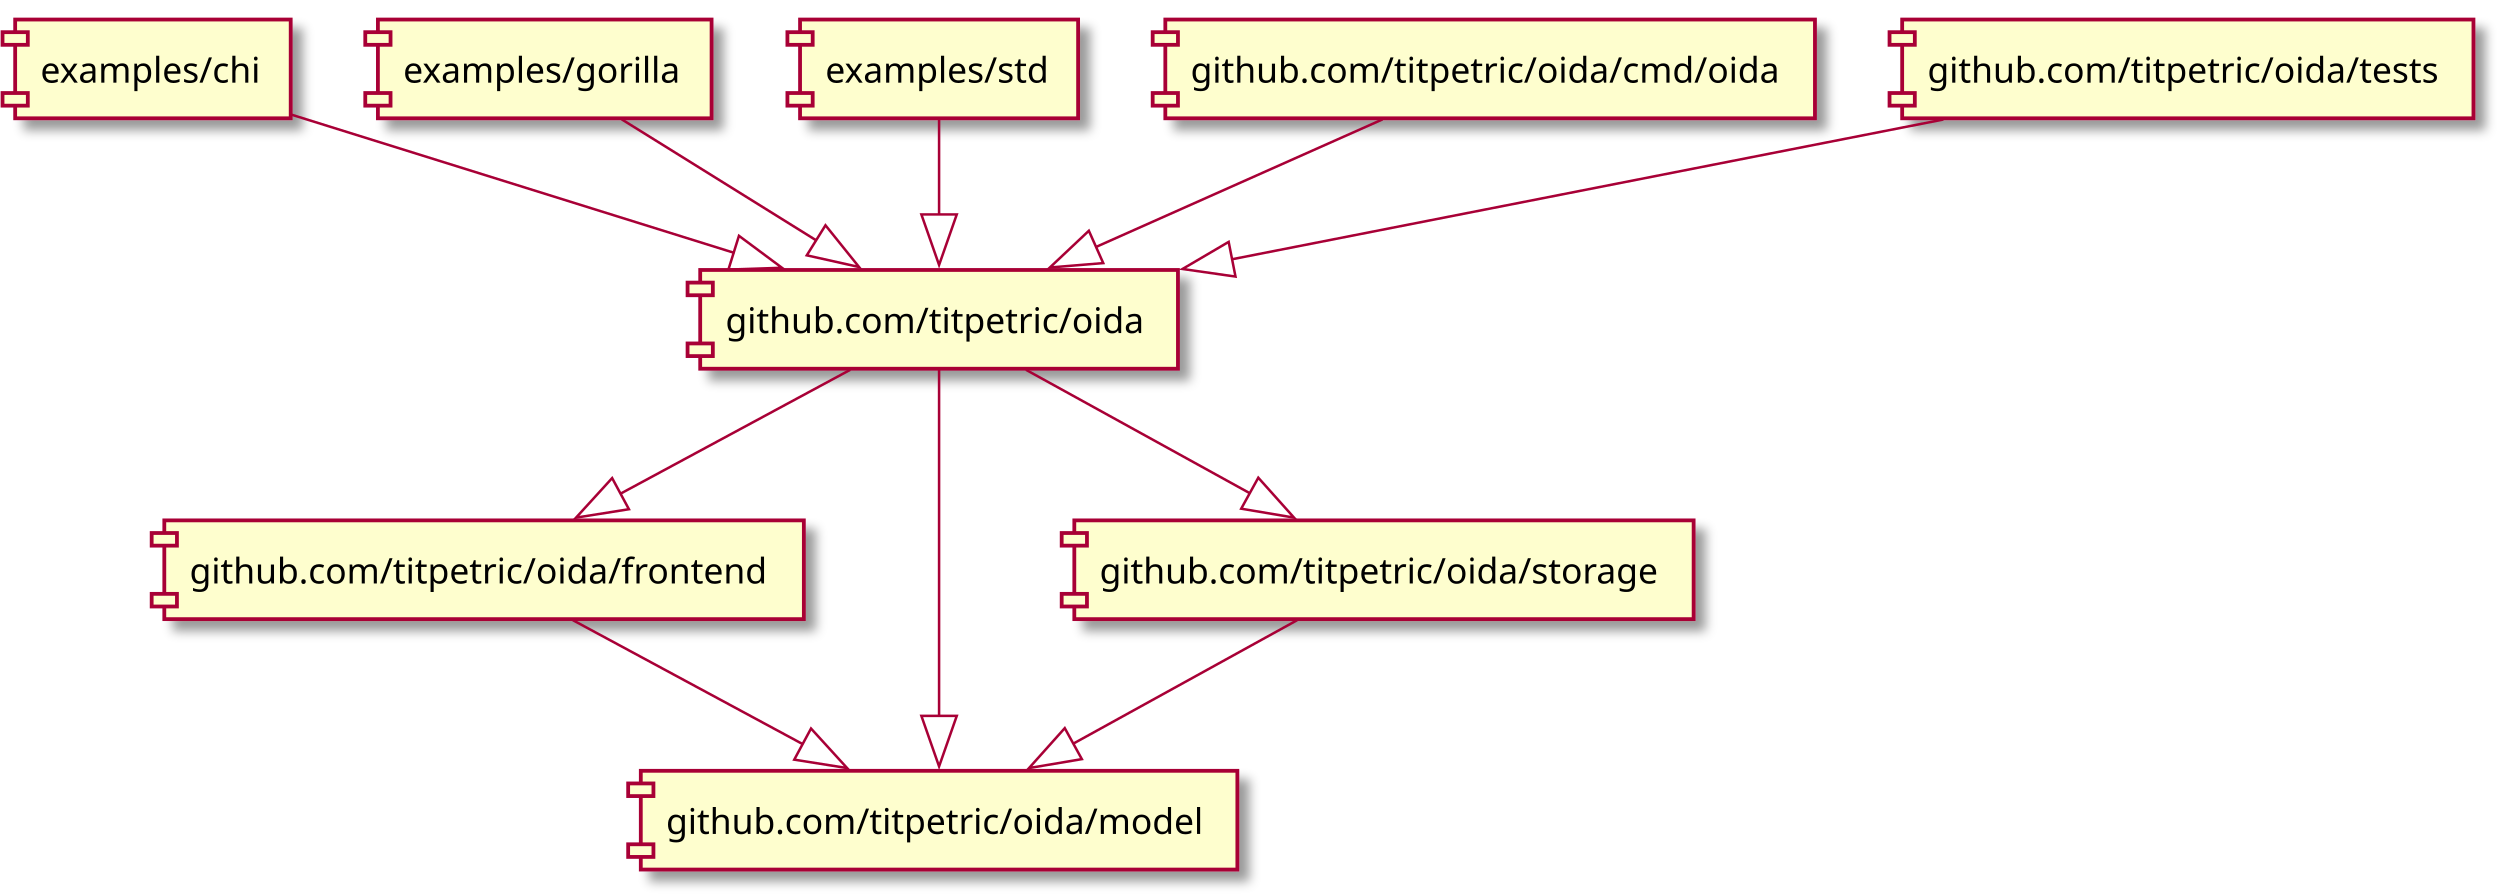
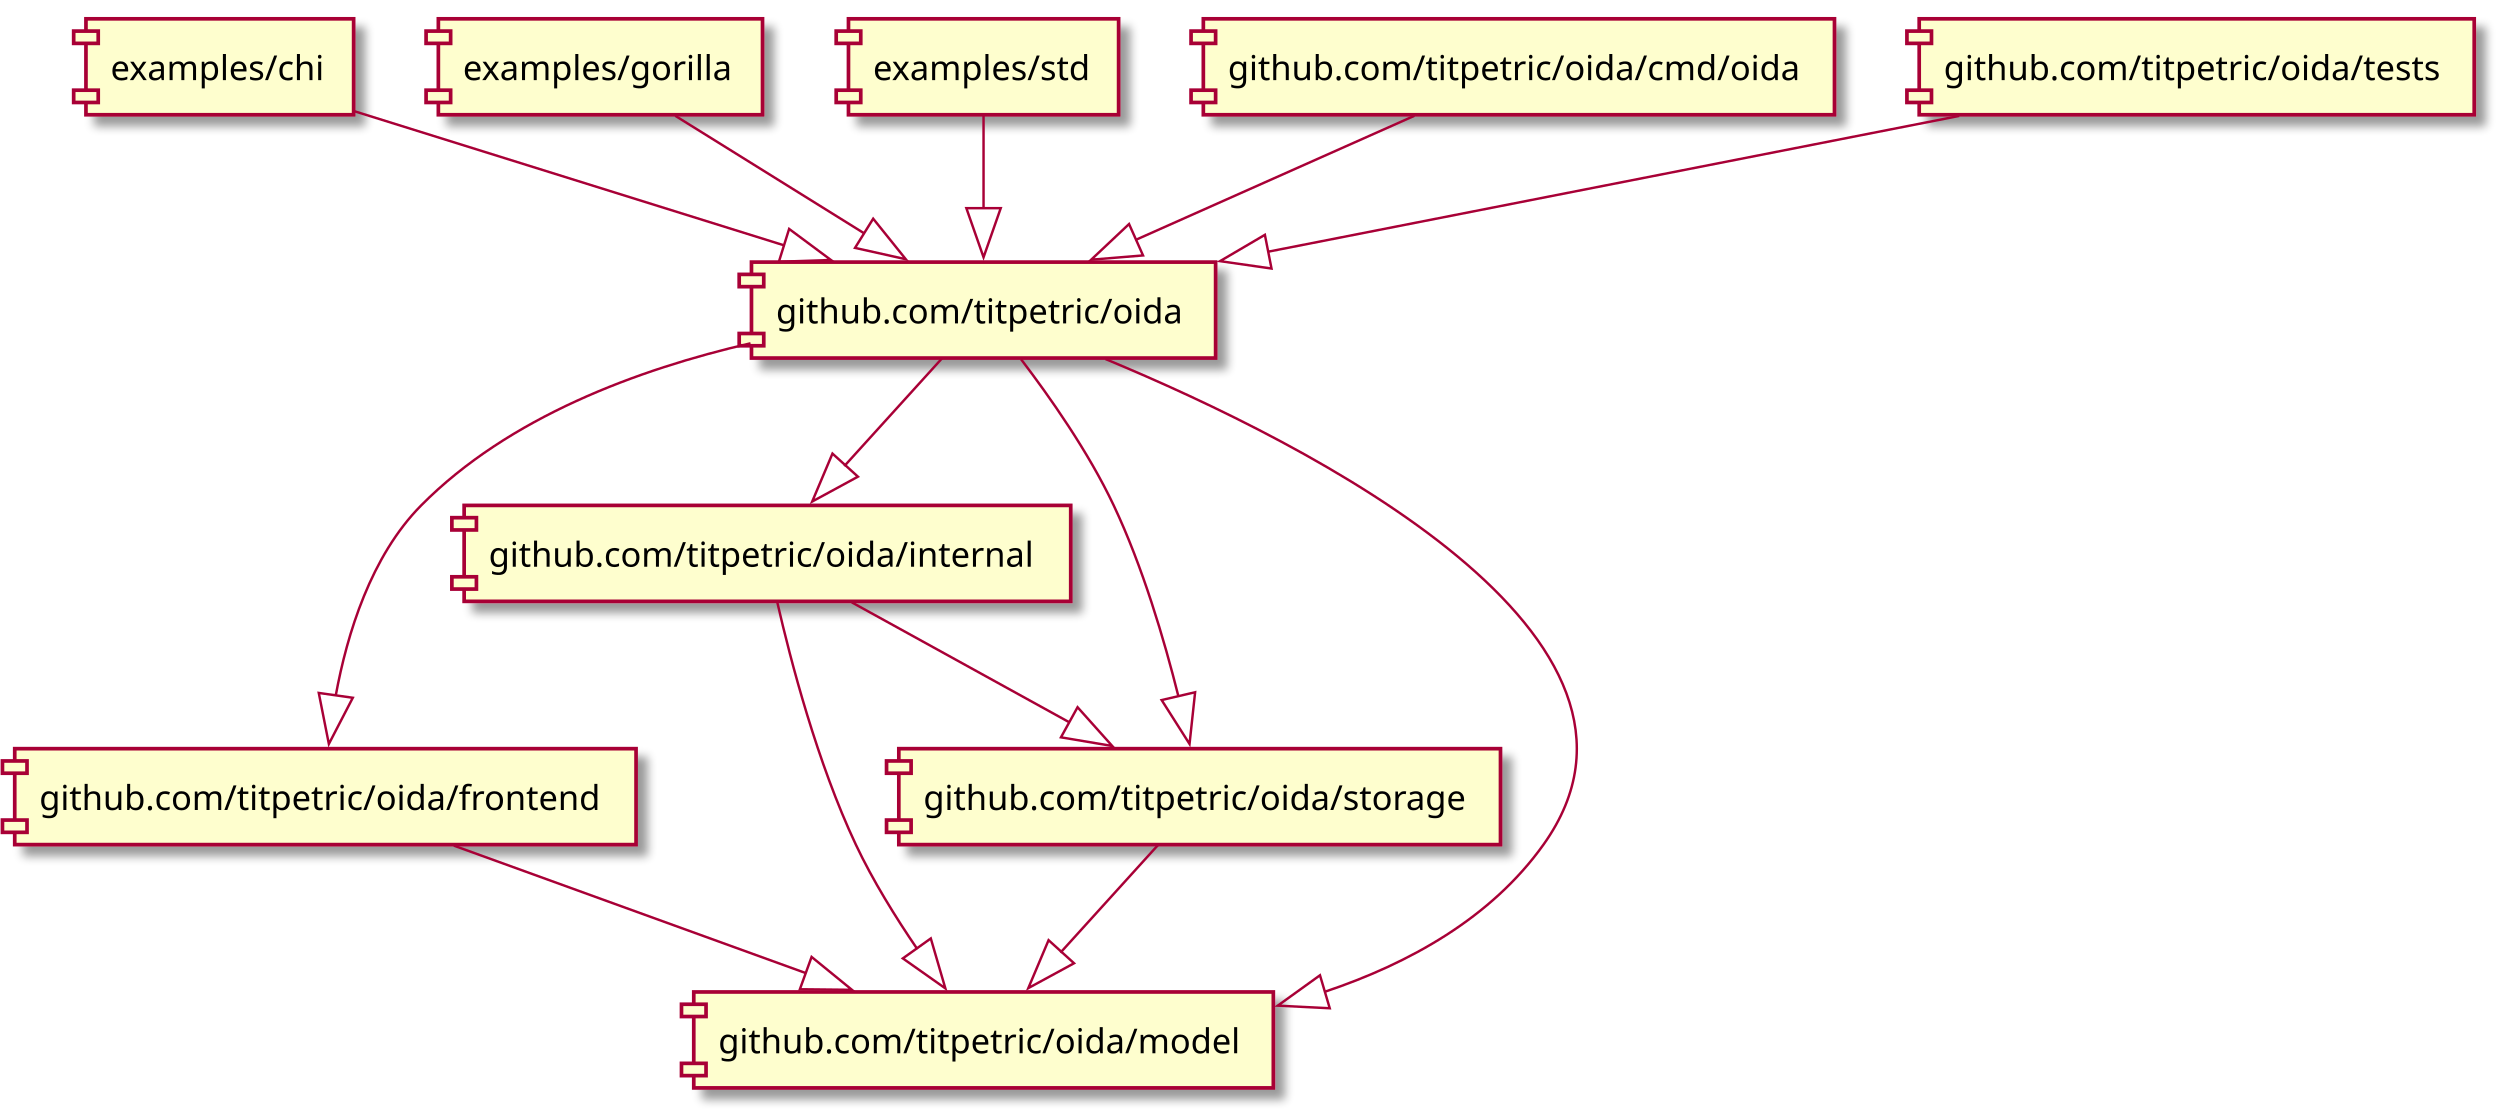
- <svg xmlns="http://www.w3.org/2000/svg" contentScriptType="application/ecmascript" contentStyleType="text/css" height="354px" preserveAspectRatio="none" style="width:989px;height:354px;" version="1.1" viewBox="0 0 989 354" width="989px" zoomAndPan="magnify">
+ <svg xmlns="http://www.w3.org/2000/svg" contentScriptType="application/ecmascript" contentStyleType="text/css" height="453px" preserveAspectRatio="none" style="width:1018px;height:453px;" version="1.1" viewBox="0 0 1018 453" width="1018px" zoomAndPan="magnify">
  <defs>
-     <filter height="300%" id="fqd1wapvwofxp" width="300%" x="-1" y="-1">
+     <filter height="300%" id="f1ds8bog0jzfd6" width="300%" x="-1" y="-1">
      <feGaussianBlur result="blurOut" stdDeviation="2.0" />
      <feColorMatrix in="blurOut" result="blurOut2" type="matrix" values="0 0 0 0 0 0 0 0 0 0 0 0 0 0 0 0 0 0 .4 0" />
      <feOffset dx="4.0" dy="4.0" in="blurOut2" result="blurOut3" />
      <feBlend in="SourceGraphic" in2="blurOut3" mode="normal" />
    </filter>
  </defs>
  <g>
-     <rect fill="#FEFECE" filter="url(#fqd1wapvwofxp)" height="39.068" style="stroke: #A80036; stroke-width: 1.5;" width="109" x="6" y="7.73" />
-     <rect fill="#FEFECE" height="5" style="stroke: #A80036; stroke-width: 1.5;" width="10" x="1" y="12.73" />
-     <rect fill="#FEFECE" height="5" style="stroke: #A80036; stroke-width: 1.5;" width="10" x="1" y="36.798" />
-     <text fill="#000000" font-family="sans-serif" font-size="14" lengthAdjust="spacingAndGlyphs" textLength="89" x="16" y="32.696">examples/chi</text>
-     <rect fill="#FEFECE" filter="url(#fqd1wapvwofxp)" height="39.068" style="stroke: #A80036; stroke-width: 1.5;" width="189" x="277" y="106.8" />
-     <rect fill="#FEFECE" height="5" style="stroke: #A80036; stroke-width: 1.5;" width="10" x="272" y="111.8" />
-     <rect fill="#FEFECE" height="5" style="stroke: #A80036; stroke-width: 1.5;" width="10" x="272" y="135.868" />
-     <text fill="#000000" font-family="sans-serif" font-size="14" lengthAdjust="spacingAndGlyphs" textLength="169" x="287" y="131.766">github.com/titpetric/oida</text>
-     <rect fill="#FEFECE" filter="url(#fqd1wapvwofxp)" height="39.068" style="stroke: #A80036; stroke-width: 1.5;" width="132" x="149.5" y="7.73" />
-     <rect fill="#FEFECE" height="5" style="stroke: #A80036; stroke-width: 1.5;" width="10" x="144.5" y="12.73" />
-     <rect fill="#FEFECE" height="5" style="stroke: #A80036; stroke-width: 1.5;" width="10" x="144.5" y="36.798" />
-     <text fill="#000000" font-family="sans-serif" font-size="14" lengthAdjust="spacingAndGlyphs" textLength="112" x="159.5" y="32.696">examples/gorilla</text>
-     <rect fill="#FEFECE" filter="url(#fqd1wapvwofxp)" height="39.068" style="stroke: #A80036; stroke-width: 1.5;" width="110" x="316.5" y="7.73" />
-     <rect fill="#FEFECE" height="5" style="stroke: #A80036; stroke-width: 1.5;" width="10" x="311.5" y="12.73" />
-     <rect fill="#FEFECE" height="5" style="stroke: #A80036; stroke-width: 1.5;" width="10" x="311.5" y="36.798" />
-     <text fill="#000000" font-family="sans-serif" font-size="14" lengthAdjust="spacingAndGlyphs" textLength="90" x="326.5" y="32.696">examples/std</text>
-     <rect fill="#FEFECE" filter="url(#fqd1wapvwofxp)" height="39.068" style="stroke: #A80036; stroke-width: 1.5;" width="253" x="65" y="205.86" />
-     <rect fill="#FEFECE" height="5" style="stroke: #A80036; stroke-width: 1.5;" width="10" x="60" y="210.86" />
-     <rect fill="#FEFECE" height="5" style="stroke: #A80036; stroke-width: 1.5;" width="10" x="60" y="234.928" />
-     <text fill="#000000" font-family="sans-serif" font-size="14" lengthAdjust="spacingAndGlyphs" textLength="233" x="75" y="230.826">github.com/titpetric/oida/frontend</text>
-     <rect fill="#FEFECE" filter="url(#fqd1wapvwofxp)" height="39.068" style="stroke: #A80036; stroke-width: 1.5;" width="236" x="253.5" y="304.93" />
-     <rect fill="#FEFECE" height="5" style="stroke: #A80036; stroke-width: 1.5;" width="10" x="248.5" y="309.93" />
-     <rect fill="#FEFECE" height="5" style="stroke: #A80036; stroke-width: 1.5;" width="10" x="248.5" y="333.998" />
-     <text fill="#000000" font-family="sans-serif" font-size="14" lengthAdjust="spacingAndGlyphs" textLength="216" x="263.5" y="329.896">github.com/titpetric/oida/model</text>
-     <rect fill="#FEFECE" filter="url(#fqd1wapvwofxp)" height="39.068" style="stroke: #A80036; stroke-width: 1.5;" width="245" x="425" y="205.86" />
-     <rect fill="#FEFECE" height="5" style="stroke: #A80036; stroke-width: 1.5;" width="10" x="420" y="210.86" />
-     <rect fill="#FEFECE" height="5" style="stroke: #A80036; stroke-width: 1.5;" width="10" x="420" y="234.928" />
-     <text fill="#000000" font-family="sans-serif" font-size="14" lengthAdjust="spacingAndGlyphs" textLength="225" x="435" y="230.826">github.com/titpetric/oida/storage</text>
-     <rect fill="#FEFECE" filter="url(#fqd1wapvwofxp)" height="39.068" style="stroke: #A80036; stroke-width: 1.5;" width="257" x="461" y="7.73" />
-     <rect fill="#FEFECE" height="5" style="stroke: #A80036; stroke-width: 1.5;" width="10" x="456" y="12.73" />
-     <rect fill="#FEFECE" height="5" style="stroke: #A80036; stroke-width: 1.5;" width="10" x="456" y="36.798" />
-     <text fill="#000000" font-family="sans-serif" font-size="14" lengthAdjust="spacingAndGlyphs" textLength="237" x="471" y="32.696">github.com/titpetric/oida/cmd/oida</text>
-     <rect fill="#FEFECE" filter="url(#fqd1wapvwofxp)" height="39.068" style="stroke: #A80036; stroke-width: 1.5;" width="226" x="752.5" y="7.73" />
-     <rect fill="#FEFECE" height="5" style="stroke: #A80036; stroke-width: 1.5;" width="10" x="747.5" y="12.73" />
-     <rect fill="#FEFECE" height="5" style="stroke: #A80036; stroke-width: 1.5;" width="10" x="747.5" y="36.798" />
-     <text fill="#000000" font-family="sans-serif" font-size="14" lengthAdjust="spacingAndGlyphs" textLength="206" x="762.5" y="32.696">github.com/titpetric/oida/tests</text>
-     <path d="M115.38,45.39 C163.94,60.55 235.42,82.86 290.54,100.06 " fill="none" id="examples/chi-&gt;github.com/titpetric/oida" style="stroke: #A80036; stroke-width: 1.0;" />
-     <polygon fill="none" points="292.33,93.29,309.34,105.93,288.16,106.65,292.33,93.29" style="stroke: #A80036; stroke-width: 1.0;" />
-     <path d="M245.95,47.21 C267.85,60.84 297.85,79.5 323.03,95.17 " fill="none" id="examples/gorilla-&gt;github.com/titpetric/oida" style="stroke: #A80036; stroke-width: 1.0;" />
-     <polygon fill="none" points="326.56,89.12,339.84,105.63,319.16,101.01,326.56,89.12" style="stroke: #A80036; stroke-width: 1.0;" />
-     <path d="M371.5,46.98 C371.5,57.79 371.5,71.81 371.5,85.01 " fill="none" id="examples/std-&gt;github.com/titpetric/oida" style="stroke: #A80036; stroke-width: 1.0;" />
-     <polygon fill="none" points="378.5,84.83,371.5,104.83,364.5,84.83,378.5,84.83" style="stroke: #A80036; stroke-width: 1.0;" />
-     <path d="M336.37,146.28 C310.47,160.24 274.78,179.49 245.31,195.38 " fill="none" id="github.com/titpetric/oida-&gt;github.com/titpetric/oida/frontend" style="stroke: #A80036; stroke-width: 1.0;" />
-     <polygon fill="none" points="248.8,201.45,227.88,204.78,242.16,189.13,248.8,201.45" style="stroke: #A80036; stroke-width: 1.0;" />
-     <path d="M371.5,146.14 C371.5,177.55 371.5,241.37 371.5,283.26 " fill="none" id="github.com/titpetric/oida-&gt;github.com/titpetric/oida/model" style="stroke: #A80036; stroke-width: 1.0;" />
-     <polygon fill="none" points="378.5,283.2,371.5,303.2,364.5,283.2,378.5,283.2" style="stroke: #A80036; stroke-width: 1.0;" />
-     <path d="M405.85,146.28 C431.05,160.17 465.74,179.3 494.48,195.15 " fill="none" id="github.com/titpetric/oida-&gt;github.com/titpetric/oida/storage" style="stroke: #A80036; stroke-width: 1.0;" />
-     <polygon fill="none" points="497.78,188.98,511.91,204.77,491.02,201.24,497.78,188.98" style="stroke: #A80036; stroke-width: 1.0;" />
-     <path d="M546.95,47.21 C514.61,61.61 469.66,81.62 433.36,97.79 " fill="none" id="github.com/titpetric/oida/cmd/oida-&gt;github.com/titpetric/oida" style="stroke: #A80036; stroke-width: 1.0;" />
-     <polygon fill="none" points="436.44,104.08,415.33,105.82,430.75,91.29,436.44,104.08" style="stroke: #A80036; stroke-width: 1.0;" />
-     <path d="M226.63,245.34 C252.53,259.31 288.22,278.56 317.69,294.45 " fill="none" id="github.com/titpetric/oida/frontend-&gt;github.com/titpetric/oida/model" style="stroke: #A80036; stroke-width: 1.0;" />
-     <polygon fill="none" points="320.84,288.2,335.12,303.85,314.2,300.52,320.84,288.2" style="stroke: #A80036; stroke-width: 1.0;" />
-     <path d="M513.15,245.34 C487.95,259.24 453.26,278.37 424.52,294.22 " fill="none" id="github.com/titpetric/oida/storage-&gt;github.com/titpetric/oida/model" style="stroke: #A80036; stroke-width: 1.0;" />
-     <polygon fill="none" points="427.98,300.31,407.09,303.84,421.22,288.05,427.98,300.31" style="stroke: #A80036; stroke-width: 1.0;" />
-     <path d="M768.79,47.27 C688.12,63.12 572.97,85.74 487.39,102.56 " fill="none" id="github.com/titpetric/oida/tests-&gt;github.com/titpetric/oida" style="stroke: #A80036; stroke-width: 1.0;" />
-     <polygon fill="none" points="488.76,109.42,467.79,106.41,486.06,95.69,488.76,109.42" style="stroke: #A80036; stroke-width: 1.0;" />
+     <rect fill="#FEFECE" filter="url(#f1ds8bog0jzfd6)" height="39.068" style="stroke: #A80036; stroke-width: 1.5;" width="109" x="35" y="7.66" />
+     <rect fill="#FEFECE" height="5" style="stroke: #A80036; stroke-width: 1.5;" width="10" x="30" y="12.66" />
+     <rect fill="#FEFECE" height="5" style="stroke: #A80036; stroke-width: 1.5;" width="10" x="30" y="36.728" />
+     <text fill="#000000" font-family="sans-serif" font-size="14" lengthAdjust="spacingAndGlyphs" textLength="89" x="45" y="32.626">examples/chi</text>
+     <rect fill="#FEFECE" filter="url(#f1ds8bog0jzfd6)" height="39.068" style="stroke: #A80036; stroke-width: 1.5;" width="189" x="306" y="106.73" />
+     <rect fill="#FEFECE" height="5" style="stroke: #A80036; stroke-width: 1.5;" width="10" x="301" y="111.73" />
+     <rect fill="#FEFECE" height="5" style="stroke: #A80036; stroke-width: 1.5;" width="10" x="301" y="135.798" />
+     <text fill="#000000" font-family="sans-serif" font-size="14" lengthAdjust="spacingAndGlyphs" textLength="169" x="316" y="131.696">github.com/titpetric/oida</text>
+     <rect fill="#FEFECE" filter="url(#f1ds8bog0jzfd6)" height="39.068" style="stroke: #A80036; stroke-width: 1.5;" width="132" x="178.5" y="7.66" />
+     <rect fill="#FEFECE" height="5" style="stroke: #A80036; stroke-width: 1.5;" width="10" x="173.5" y="12.66" />
+     <rect fill="#FEFECE" height="5" style="stroke: #A80036; stroke-width: 1.5;" width="10" x="173.5" y="36.728" />
+     <text fill="#000000" font-family="sans-serif" font-size="14" lengthAdjust="spacingAndGlyphs" textLength="112" x="188.5" y="32.626">examples/gorilla</text>
+     <rect fill="#FEFECE" filter="url(#f1ds8bog0jzfd6)" height="39.068" style="stroke: #A80036; stroke-width: 1.5;" width="110" x="345.5" y="7.66" />
+     <rect fill="#FEFECE" height="5" style="stroke: #A80036; stroke-width: 1.5;" width="10" x="340.5" y="12.66" />
+     <rect fill="#FEFECE" height="5" style="stroke: #A80036; stroke-width: 1.5;" width="10" x="340.5" y="36.728" />
+     <text fill="#000000" font-family="sans-serif" font-size="14" lengthAdjust="spacingAndGlyphs" textLength="90" x="355.5" y="32.626">examples/std</text>
+     <rect fill="#FEFECE" filter="url(#f1ds8bog0jzfd6)" height="39.068" style="stroke: #A80036; stroke-width: 1.5;" width="253" x="6" y="304.86" />
+     <rect fill="#FEFECE" height="5" style="stroke: #A80036; stroke-width: 1.5;" width="10" x="1" y="309.86" />
+     <rect fill="#FEFECE" height="5" style="stroke: #A80036; stroke-width: 1.5;" width="10" x="1" y="333.928" />
+     <text fill="#000000" font-family="sans-serif" font-size="14" lengthAdjust="spacingAndGlyphs" textLength="233" x="16" y="329.826">github.com/titpetric/oida/frontend</text>
+     <rect fill="#FEFECE" filter="url(#f1ds8bog0jzfd6)" height="39.068" style="stroke: #A80036; stroke-width: 1.5;" width="247" x="189" y="205.8" />
+     <rect fill="#FEFECE" height="5" style="stroke: #A80036; stroke-width: 1.5;" width="10" x="184" y="210.8" />
+     <rect fill="#FEFECE" height="5" style="stroke: #A80036; stroke-width: 1.5;" width="10" x="184" y="234.868" />
+     <text fill="#000000" font-family="sans-serif" font-size="14" lengthAdjust="spacingAndGlyphs" textLength="227" x="199" y="230.766">github.com/titpetric/oida/internal</text>
+     <rect fill="#FEFECE" filter="url(#f1ds8bog0jzfd6)" height="39.068" style="stroke: #A80036; stroke-width: 1.5;" width="236" x="282.5" y="403.93" />
+     <rect fill="#FEFECE" height="5" style="stroke: #A80036; stroke-width: 1.5;" width="10" x="277.5" y="408.93" />
+     <rect fill="#FEFECE" height="5" style="stroke: #A80036; stroke-width: 1.5;" width="10" x="277.5" y="432.998" />
+     <text fill="#000000" font-family="sans-serif" font-size="14" lengthAdjust="spacingAndGlyphs" textLength="216" x="292.5" y="428.896">github.com/titpetric/oida/model</text>
+     <rect fill="#FEFECE" filter="url(#f1ds8bog0jzfd6)" height="39.068" style="stroke: #A80036; stroke-width: 1.5;" width="245" x="366" y="304.86" />
+     <rect fill="#FEFECE" height="5" style="stroke: #A80036; stroke-width: 1.5;" width="10" x="361" y="309.86" />
+     <rect fill="#FEFECE" height="5" style="stroke: #A80036; stroke-width: 1.5;" width="10" x="361" y="333.928" />
+     <text fill="#000000" font-family="sans-serif" font-size="14" lengthAdjust="spacingAndGlyphs" textLength="225" x="376" y="329.826">github.com/titpetric/oida/storage</text>
+     <rect fill="#FEFECE" filter="url(#f1ds8bog0jzfd6)" height="39.068" style="stroke: #A80036; stroke-width: 1.5;" width="257" x="490" y="7.66" />
+     <rect fill="#FEFECE" height="5" style="stroke: #A80036; stroke-width: 1.5;" width="10" x="485" y="12.66" />
+     <rect fill="#FEFECE" height="5" style="stroke: #A80036; stroke-width: 1.5;" width="10" x="485" y="36.728" />
+     <text fill="#000000" font-family="sans-serif" font-size="14" lengthAdjust="spacingAndGlyphs" textLength="237" x="500" y="32.626">github.com/titpetric/oida/cmd/oida</text>
+     <rect fill="#FEFECE" filter="url(#f1ds8bog0jzfd6)" height="39.068" style="stroke: #A80036; stroke-width: 1.5;" width="226" x="781.5" y="7.66" />
+     <rect fill="#FEFECE" height="5" style="stroke: #A80036; stroke-width: 1.5;" width="10" x="776.5" y="12.66" />
+     <rect fill="#FEFECE" height="5" style="stroke: #A80036; stroke-width: 1.5;" width="10" x="776.5" y="36.728" />
+     <text fill="#000000" font-family="sans-serif" font-size="14" lengthAdjust="spacingAndGlyphs" textLength="206" x="791.5" y="32.626">github.com/titpetric/oida/tests</text>
+     <path d="M144.38,45.32 C192.94,60.48 264.42,82.79 319.54,99.99 " fill="none" id="examples/chi-&gt;github.com/titpetric/oida" style="stroke: #A80036; stroke-width: 1.0;" />
+     <polygon fill="none" points="321.33,93.22,338.34,105.86,317.16,106.58,321.33,93.22" style="stroke: #A80036; stroke-width: 1.0;" />
+     <path d="M274.95,47.14 C296.85,60.77 326.85,79.43 352.03,95.1 " fill="none" id="examples/gorilla-&gt;github.com/titpetric/oida" style="stroke: #A80036; stroke-width: 1.0;" />
+     <polygon fill="none" points="355.56,89.05,368.84,105.56,348.16,100.94,355.56,89.05" style="stroke: #A80036; stroke-width: 1.0;" />
+     <path d="M400.5,46.91 C400.5,57.72 400.5,71.75 400.5,84.94 " fill="none" id="examples/std-&gt;github.com/titpetric/oida" style="stroke: #A80036; stroke-width: 1.0;" />
+     <polygon fill="none" points="407.5,84.76,400.5,104.76,393.5,84.76,407.5,84.76" style="stroke: #A80036; stroke-width: 1.0;" />
+     <path d="M305.61,139.79 C259.74,150.37 207.06,169.88 171.5,205.8 C151.1,226.41 141.37,257.93 136.73,283.15 " fill="none" id="github.com/titpetric/oida-&gt;github.com/titpetric/oida/frontend" style="stroke: #A80036; stroke-width: 1.0;" />
+     <polygon fill="none" points="143.66,284.13,133.91,302.94,129.8,282.16,143.66,284.13" style="stroke: #A80036; stroke-width: 1.0;" />
+     <path d="M383.53,145.98 C372.28,158.39 357.19,175.04 343.8,189.8 " fill="none" id="github.com/titpetric/oida-&gt;github.com/titpetric/oida/internal" style="stroke: #A80036; stroke-width: 1.0;" />
+     <polygon fill="none" points="349.35,194.1,330.73,204.22,338.98,184.7,349.35,194.1" style="stroke: #A80036; stroke-width: 1.0;" />
+     <path d="M450.16,146.2 C533.97,181.03 688.74,259.46 628.5,343.93 C607.26,373.71 573.97,392.31 539.33,403.89 " fill="none" id="github.com/titpetric/oida-&gt;github.com/titpetric/oida/model" style="stroke: #A80036; stroke-width: 1.0;" />
+     <polygon fill="none" points="541.47,410.56,520.3,409.5,537.5,397.13,541.47,410.56" style="stroke: #A80036; stroke-width: 1.0;" />
+     <path d="M415.76,146.27 C427.44,161.59 443.24,184.08 453.5,205.8 C465.24,230.64 474.04,260.31 479.87,283.63 " fill="none" id="github.com/titpetric/oida-&gt;github.com/titpetric/oida/storage" style="stroke: #A80036; stroke-width: 1.0;" />
+     <polygon fill="none" points="486.65,281.88,484.38,302.95,473.02,285.06,486.65,281.88" style="stroke: #A80036; stroke-width: 1.0;" />
+     <path d="M575.95,47.14 C543.61,61.54 498.66,81.55 462.36,97.72 " fill="none" id="github.com/titpetric/oida/cmd/oida-&gt;github.com/titpetric/oida" style="stroke: #A80036; stroke-width: 1.0;" />
+     <polygon fill="none" points="465.44,104.01,444.33,105.75,459.75,91.22,465.44,104.01" style="stroke: #A80036; stroke-width: 1.0;" />
+     <path d="M184.81,344.34 C225.67,359.14 282.91,379.88 328.16,396.26 " fill="none" id="github.com/titpetric/oida/frontend-&gt;github.com/titpetric/oida/model" style="stroke: #A80036; stroke-width: 1.0;" />
+     <polygon fill="none" points="330.48,389.66,346.9,403.05,325.71,402.82,330.48,389.66" style="stroke: #A80036; stroke-width: 1.0;" />
+     <path d="M316.52,245.28 C321.96,269.05 332.83,310.72 348.5,343.93 C355.39,358.54 364.71,373.56 373.55,386.51 " fill="none" id="github.com/titpetric/oida/internal-&gt;github.com/titpetric/oida/model" style="stroke: #A80036; stroke-width: 1.0;" />
+     <polygon fill="none" points="379.02,382.13,384.95,402.47,367.63,390.26,379.02,382.13" style="stroke: #A80036; stroke-width: 1.0;" />
+     <path d="M346.85,245.28 C372.05,259.17 406.74,278.3 435.48,294.15 " fill="none" id="github.com/titpetric/oida/internal-&gt;github.com/titpetric/oida/storage" style="stroke: #A80036; stroke-width: 1.0;" />
+     <polygon fill="none" points="438.78,287.98,452.91,303.77,432.02,300.24,438.78,287.98" style="stroke: #A80036; stroke-width: 1.0;" />
+     <path d="M471.53,344.11 C460.28,356.52 445.19,373.18 431.8,387.94 " fill="none" id="github.com/titpetric/oida/storage-&gt;github.com/titpetric/oida/model" style="stroke: #A80036; stroke-width: 1.0;" />
+     <polygon fill="none" points="437.35,392.24,418.73,402.36,426.98,382.84,437.35,392.24" style="stroke: #A80036; stroke-width: 1.0;" />
+     <path d="M797.79,47.2 C717.12,63.05 601.97,85.67 516.39,102.49 " fill="none" id="github.com/titpetric/oida/tests-&gt;github.com/titpetric/oida" style="stroke: #A80036; stroke-width: 1.0;" />
+     <polygon fill="none" points="517.76,109.35,496.79,106.34,515.06,95.62,517.76,109.35" style="stroke: #A80036; stroke-width: 1.0;" />
  </g>
</svg>
